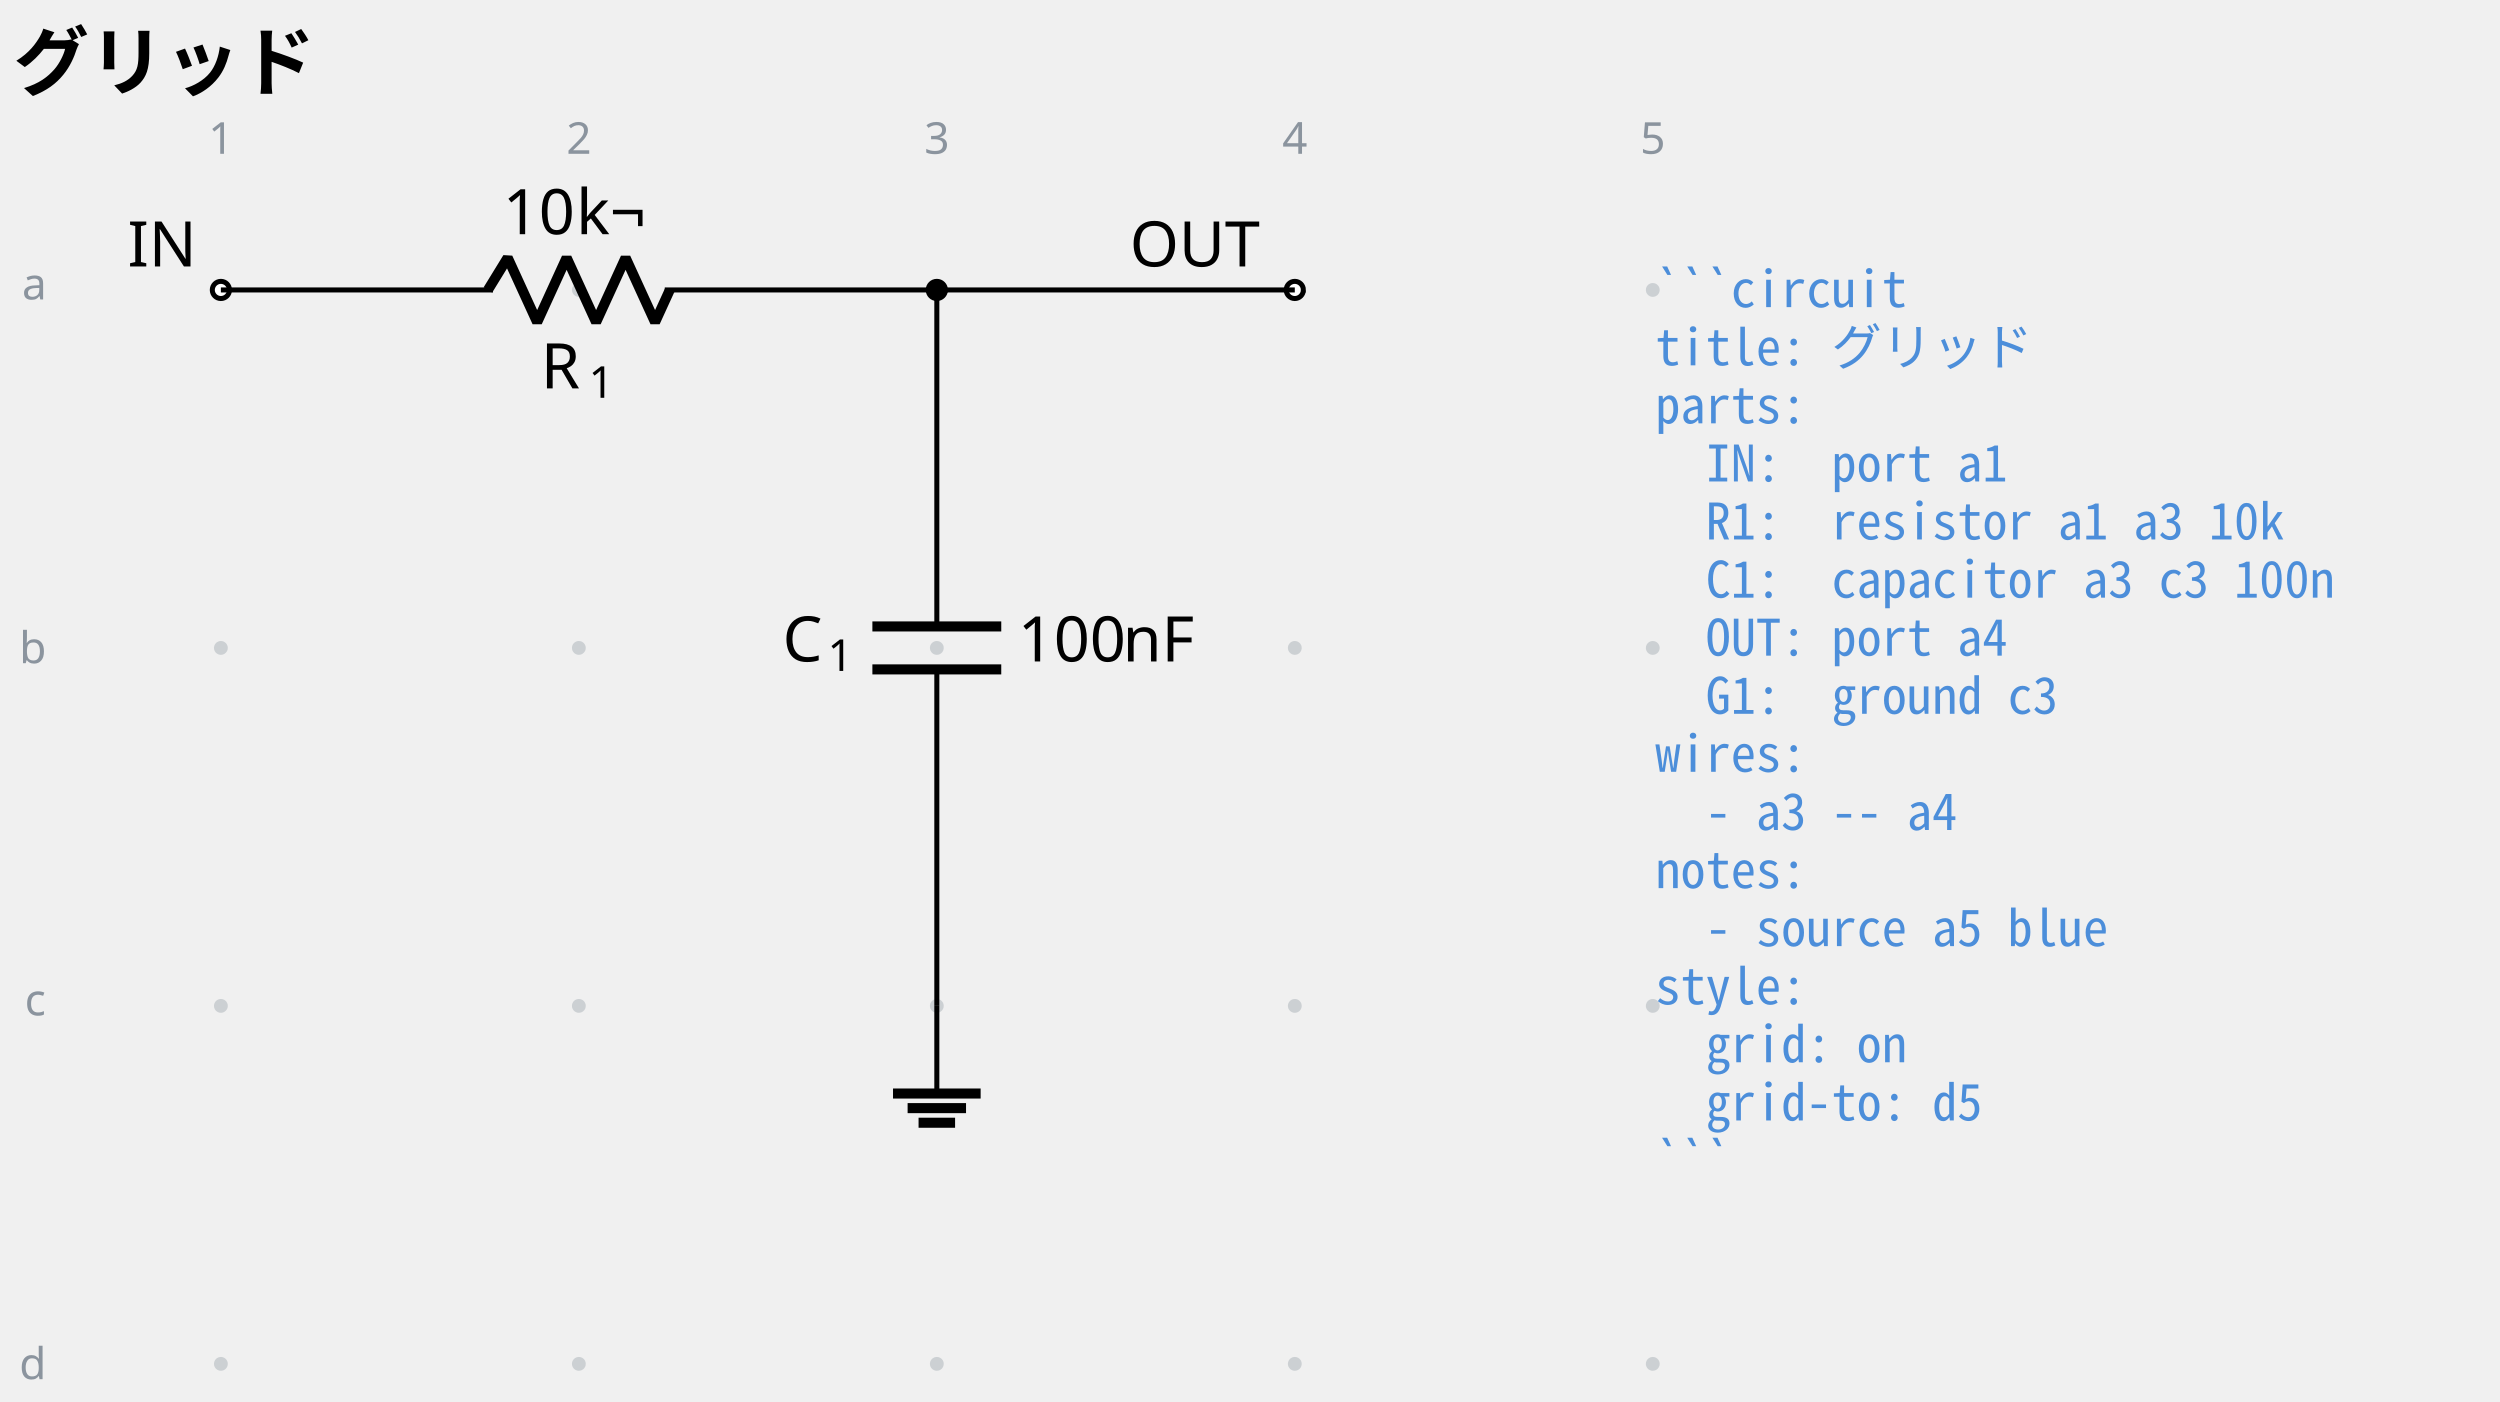
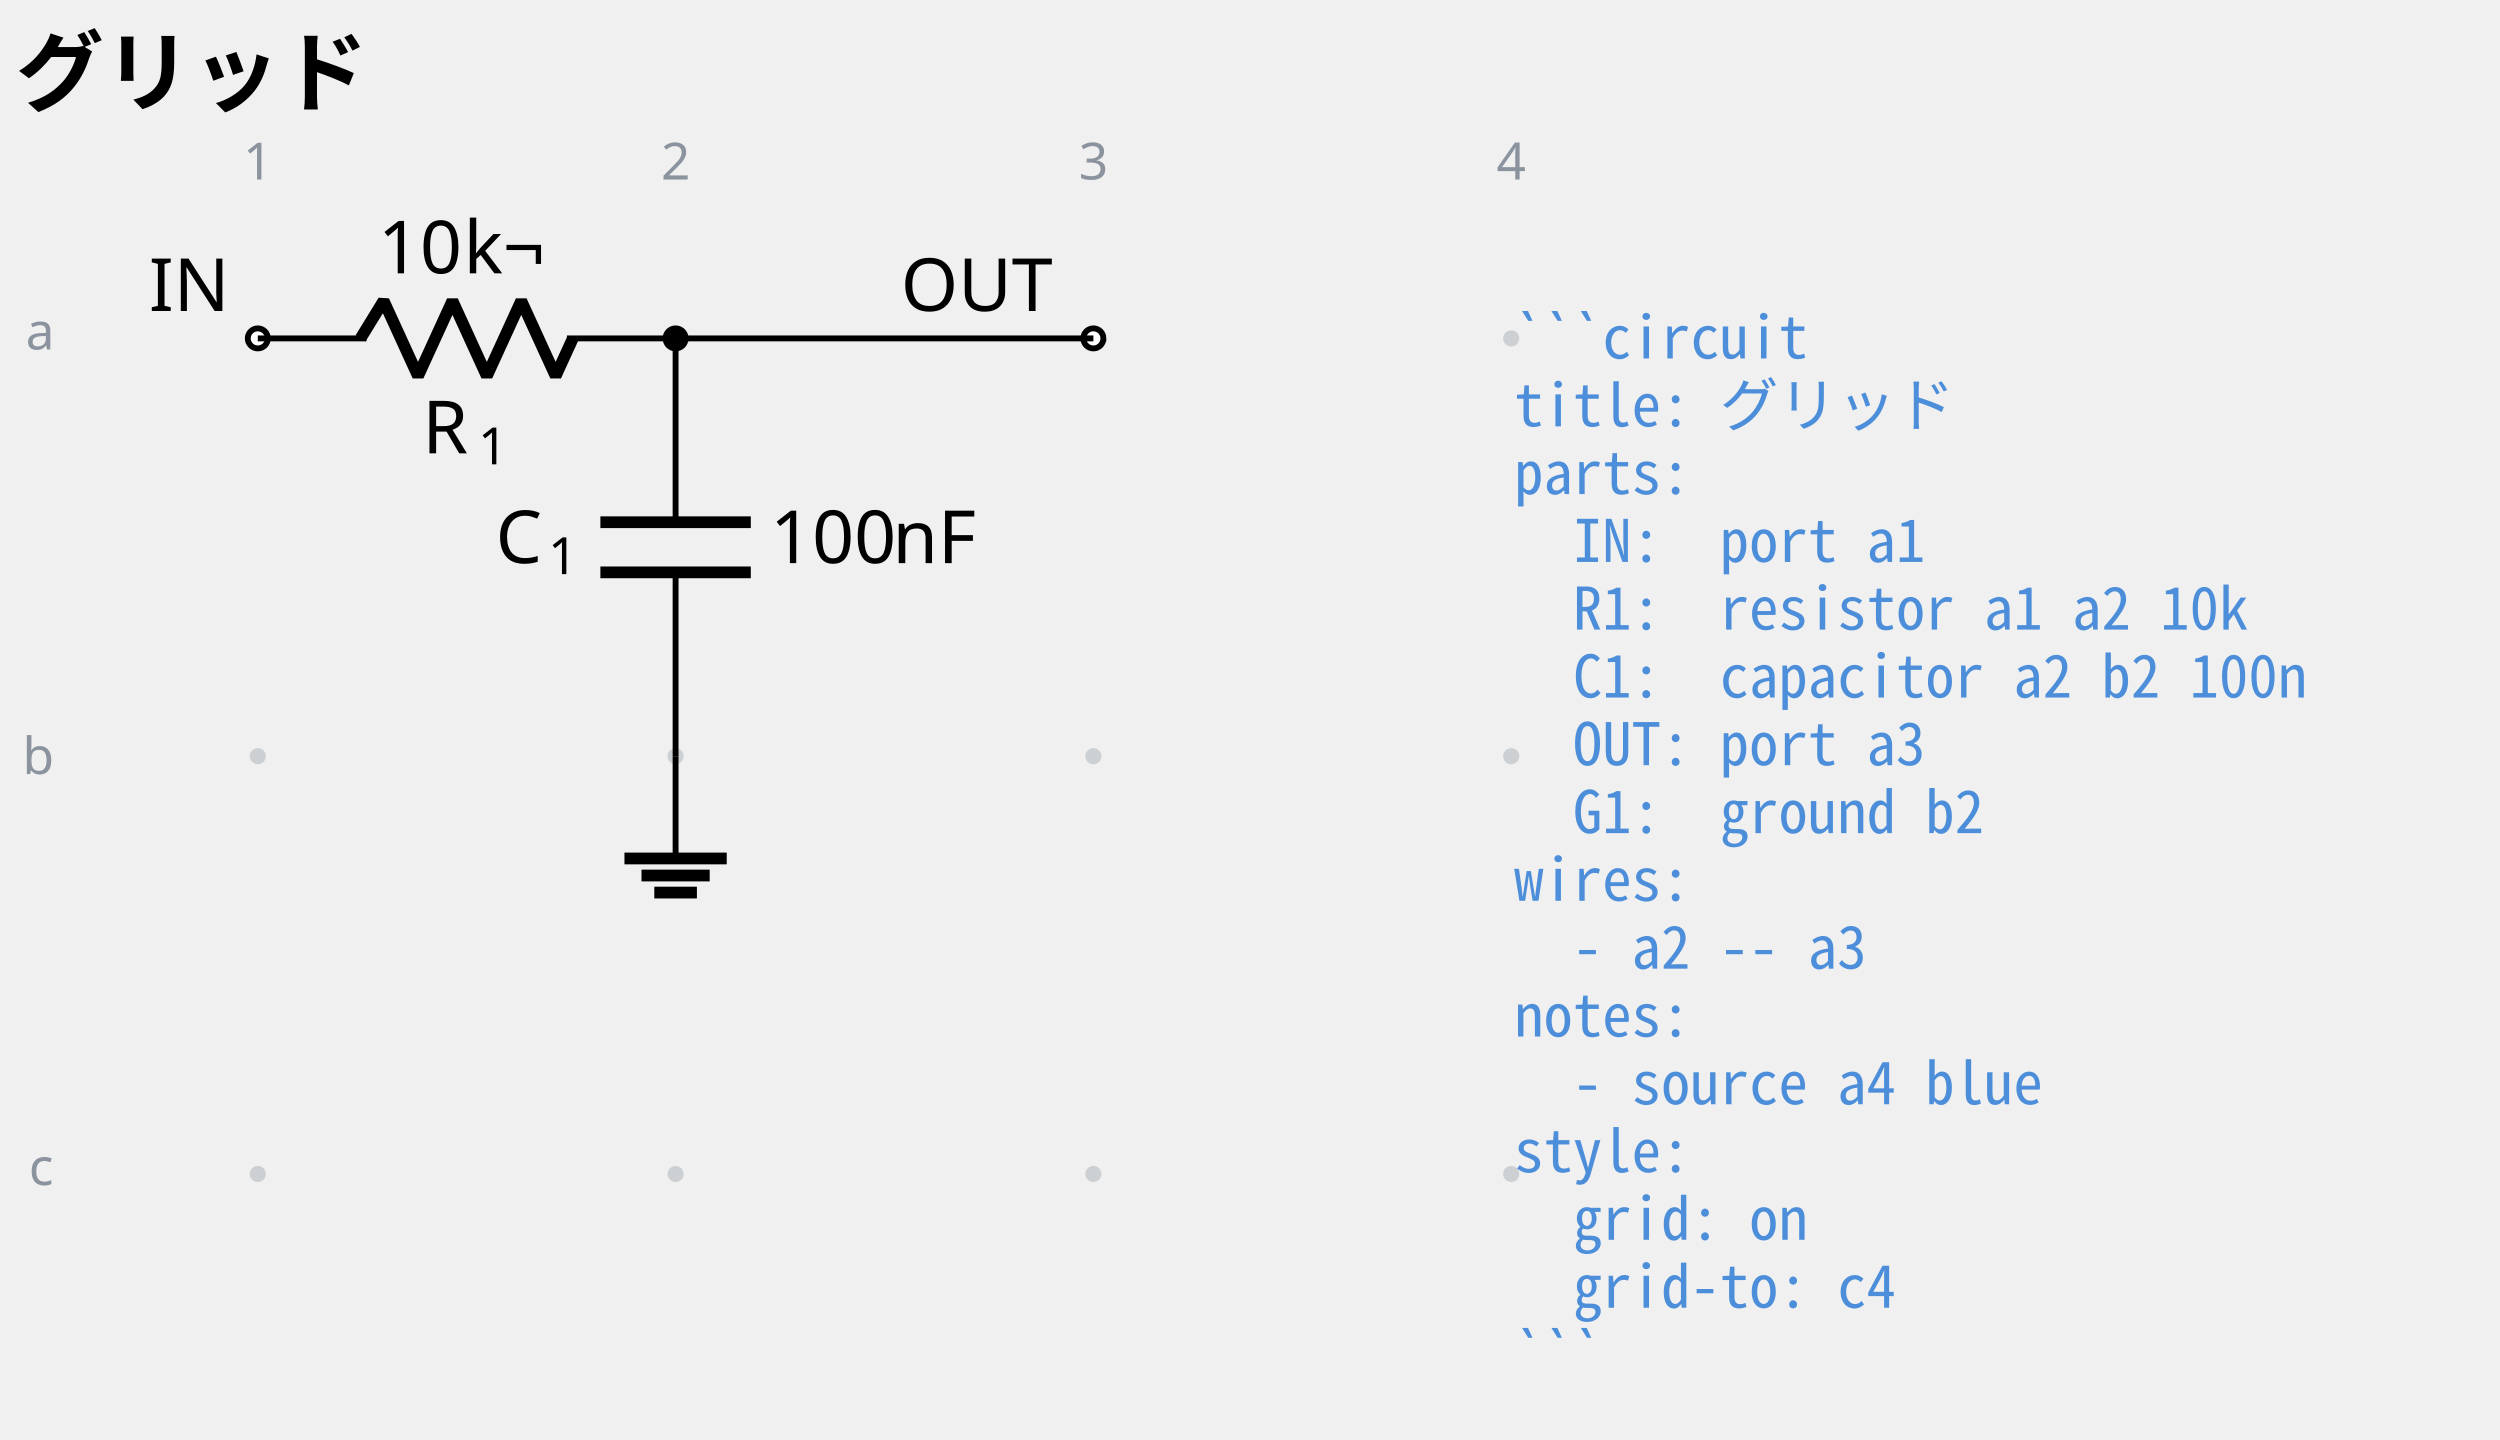
- <svg xmlns="http://www.w3.org/2000/svg" data-circuit-fence="0.1.0" fill="currentColor" width="529.887" height="297.122" viewBox="-72 -72 397.416 222.841">
+ <svg xmlns="http://www.w3.org/2000/svg" data-circuit-fence="0.1.0" fill="currentColor" width="454.013" height="261.477" viewBox="-72 -72 340.51 196.108">
  <g stroke="currentColor" stroke-miterlimit="10" stroke-width=".8">
-     <path fill="#8b949e" fill-opacity=".35" stroke="none" stroke-opacity=".35" d="M-35.787-25.909a1.1 1.1 0 1 0-2.2 0 1.1 1.1 0 0 0 2.2 0M-35.787 30.997a1.1 1.1 0 1 0-2.2 0 1.1 1.1 0 0 0 2.2 0M-35.787 87.902a1.1 1.1 0 1 0-2.2 0 1.1 1.1 0 0 0 2.2 0M-35.787 144.808a1.1 1.1 0 1 0-2.2 0 1.1 1.1 0 0 0 2.2 0M21.118-25.909a1.1 1.1 0 1 0-2.2 0 1.1 1.1 0 0 0 2.2 0M21.118 30.997a1.1 1.1 0 1 0-2.2 0 1.1 1.1 0 0 0 2.2 0M21.118 87.902a1.1 1.1 0 1 0-2.2 0 1.1 1.1 0 0 0 2.2 0M21.118 144.808a1.1 1.1 0 1 0-2.2 0 1.1 1.1 0 0 0 2.2 0M78.024-25.909a1.1 1.1 0 1 0-2.2 0 1.1 1.1 0 0 0 2.2 0M78.024 30.997a1.1 1.1 0 1 0-2.2 0 1.1 1.1 0 0 0 2.2 0M78.024 87.902a1.1 1.1 0 1 0-2.2 0 1.1 1.1 0 0 0 2.2 0M78.024 144.808a1.1 1.1 0 1 0-2.2 0 1.1 1.1 0 0 0 2.2 0M134.93-25.909a1.1 1.1 0 1 0-2.2 0 1.1 1.1 0 0 0 2.2 0M134.93 30.997a1.1 1.1 0 1 0-2.2 0 1.1 1.1 0 0 0 2.2 0M134.93 87.902a1.1 1.1 0 1 0-2.2 0 1.1 1.1 0 0 0 2.2 0M134.93 144.808a1.1 1.1 0 1 0-2.2 0 1.1 1.1 0 0 0 2.2 0M191.835-25.909a1.1 1.1 0 1 0-2.2 0 1.1 1.1 0 0 0 2.2 0M191.835 30.997a1.1 1.1 0 1 0-2.2 0 1.1 1.1 0 0 0 2.2 0M191.835 87.902a1.1 1.1 0 1 0-2.2 0 1.1 1.1 0 0 0 2.2 0M191.835 144.808a1.1 1.1 0 1 0-2.2 0 1.1 1.1 0 0 0 2.2 0m-1.1 0" />
+     <path fill="#8b949e" fill-opacity=".35" stroke="none" stroke-opacity=".35" d="M-35.787-25.909a1.1 1.1 0 1 0-2.2 0 1.1 1.1 0 0 0 2.2 0M-35.787 30.997a1.1 1.1 0 1 0-2.2 0 1.1 1.1 0 0 0 2.2 0M-35.787 87.902a1.1 1.1 0 1 0-2.2 0 1.1 1.1 0 0 0 2.2 0M21.118-25.909a1.1 1.1 0 1 0-2.2 0 1.1 1.1 0 0 0 2.2 0M21.118 30.997a1.1 1.1 0 1 0-2.2 0 1.1 1.1 0 0 0 2.2 0M21.118 87.902a1.1 1.1 0 1 0-2.2 0 1.1 1.1 0 0 0 2.2 0M78.024-25.909a1.1 1.1 0 1 0-2.2 0 1.1 1.1 0 0 0 2.2 0M78.024 30.997a1.1 1.1 0 1 0-2.2 0 1.1 1.1 0 0 0 2.2 0M78.024 87.902a1.1 1.1 0 1 0-2.2 0 1.1 1.1 0 0 0 2.2 0M134.93-25.909a1.1 1.1 0 1 0-2.2 0 1.1 1.1 0 0 0 2.2 0M134.93 30.997a1.1 1.1 0 1 0-2.2 0 1.1 1.1 0 0 0 2.2 0M134.93 87.902a1.1 1.1 0 1 0-2.2 0 1.1 1.1 0 0 0 2.2 0m-1.1 0" />
    <g fill="#8b949e" stroke="#8b949e">
      <text x="-36.887" y="-25.909" fill="#8b949e" stroke="none" font-family="cmr7" font-size="7" transform="translate(-1.993 -21.645)">1</text>
    </g>
    <g fill="#8b949e" stroke="#8b949e">
      <text x="-36.887" y="-25.909" fill="#8b949e" stroke="none" font-family="cmr7" font-size="7" transform="translate(54.912 -21.645)">2</text>
    </g>
    <g fill="#8b949e" stroke="#8b949e">
      <text x="-36.887" y="-25.909" fill="#8b949e" stroke="none" font-family="cmr7" font-size="7" transform="translate(111.818 -21.645)">3</text>
    </g>
    <g fill="#8b949e" stroke="#8b949e">
      <text x="-36.887" y="-25.909" fill="#8b949e" stroke="none" font-family="cmr7" font-size="7" transform="translate(168.723 -21.645)">4</text>
    </g>
    <g fill="#8b949e" stroke="#8b949e">
-       <text x="-36.887" y="-25.909" fill="#8b949e" stroke="none" font-family="cmr7" font-size="7" transform="translate(225.629 -21.645)">5</text>
-     </g>
-     <g fill="#8b949e" stroke="#8b949e">
      <text x="-36.887" y="-25.909" fill="#8b949e" stroke="none" font-family="cmr7" font-size="7" transform="translate(-31.62 1.507)">a</text>
    </g>
    <g fill="#8b949e" stroke="#8b949e">
      <text x="-36.887" y="-25.909" fill="#8b949e" stroke="none" font-family="cmr7" font-size="7" transform="translate(-32.05 59.336)">b</text>
    </g>
    <g fill="#8b949e" stroke="#8b949e">
      <text x="-36.887" y="-25.909" fill="#8b949e" stroke="none" font-family="cmr7" font-size="7" transform="translate(-31.189 115.318)">c</text>
    </g>
-     <g fill="#8b949e" stroke="#8b949e">
-       <text x="-36.887" y="-25.909" fill="#8b949e" stroke="none" font-family="cmr7" font-size="7" transform="translate(-32.05 173.147)">d</text>
-     </g>
    <g fill="#ffffff">
      <path d="M-35.522-25.909a1.365 1.365 0 1 0-2.73 0 1.365 1.365 0 0 0 2.73 0Zm-1.365 0" />
    </g>
    <text x="-36.887" y="-25.909" stroke="none" font-family="cmr10" font-size="10" transform="translate(-14.844 -3.733)">IN</text>
-     <path fill="none" d="M-36.887-25.909h.4m-.4 0H6.36m27.315 0h43.248m-.4 0h.4" />
+     <path fill="none" d="M-36.887-25.909h.4m-.4 0h14.795m27.315 0h14.795m-.4 0h.4" />
    <g stroke-linejoin="bevel" stroke-width="1.6">
-       <path fill="none" d="m5.561-25.909 3.143-5.121 4.686 10.243 4.685-10.243 4.686 10.243 4.686-10.243 4.686 10.243 2.343-5.122" />
+       <path fill="none" d="m-22.892-25.909 3.143-5.121 4.686 10.243 4.686-10.243 4.685 10.243 4.686-10.243L3.68-20.787l2.343-5.122" />
    </g>
    <g stroke="none">
-       <text x="-36.887" y="-25.909" font-family="cmmi10" font-size="10" transform="translate(50.866 15.648)">R</text>
-       <text x="-29.294" y="-24.409" font-family="cmr7" font-size="7" transform="translate(50.866 15.648)">1</text>
+       <text x="-36.887" y="-25.909" font-family="cmmi10" font-size="10" transform="translate(22.413 15.648)">R</text>
+       <text x="-29.294" y="-24.409" font-family="cmr7" font-size="7" transform="translate(22.413 15.648)">1</text>
    </g>
    <g stroke="none" font-family="cmr10" font-size="10">
-       <text x="-36.887" y="-25.909" transform="translate(44.822 -8.863)">10</text>
-       <text x="-25.221" y="-25.909" transform="translate(44.822 -8.863)">k¬</text>
+       <text x="-36.887" y="-25.909" transform="translate(16.37 -8.863)">10</text>
+       <text x="-25.221" y="-25.909" transform="translate(16.37 -8.863)">k¬</text>
    </g>
-     <path fill="none" d="M76.924-25.909v.4m0-.4v53.491m0 6.829v53.491m0-.4v.4" />
+     <path fill="none" d="M20.018-25.909v.4m0-.4V-.87m0 6.828v25.039m0-.4v.4" />
    <g stroke-width="1.6">
-       <path fill="none" d="M87.167 27.582H66.68m20.486 6.829H66.68" />
+       <path fill="none" d="M30.261-.87H9.775m20.486 6.828H9.775" />
    </g>
    <g stroke="none">
-       <text x="-36.887" y="-25.909" font-family="cmmi10" font-size="10" transform="translate(89.296 59.058)">C</text>
-       <text x="-29.74" y="-24.409" font-family="cmr7" font-size="7" transform="translate(89.296 59.058)">1</text>
+       <text x="-36.887" y="-25.909" font-family="cmmi10" font-size="10" transform="translate(32.39 30.606)">C</text>
+       <text x="-29.74" y="-24.409" font-family="cmr7" font-size="7" transform="translate(32.39 30.606)">1</text>
    </g>
    <g stroke="none" font-family="cmr10" font-size="10">
-       <text x="-36.887" y="-25.909" transform="translate(126.693 59.058)">100</text>
-       <text x="-20.22" y="-25.909" transform="translate(126.693 59.058)">nF</text>
+       <text x="-36.887" y="-25.909" transform="translate(69.787 30.606)">100</text>
+       <text x="-20.22" y="-25.909" transform="translate(69.787 30.606)">nF</text>
    </g>
    <g fill="#ffffff">
-       <path d="M135.195-25.909a1.365 1.365 0 1 0-2.731 0 1.365 1.365 0 0 0 2.73 0Zm-1.366 0" />
+       <path d="M78.29-25.909a1.365 1.365 0 1 0-2.732 0 1.365 1.365 0 0 0 2.731 0Zm-1.366 0" />
    </g>
-     <text x="-36.887" y="-25.909" stroke="none" font-family="cmr10" font-size="10" transform="translate(144.483 -3.733)">OUT</text>
-     <path fill="none" d="M76.924 87.902v13.93" />
-     <path fill="none" stroke-width="1.6" d="M69.959 101.833h13.93m-11.609 2.321h9.287m-7.545 2.322h5.804" />
-     <path fill="none" d="M76.924-25.909h56.905" />
-     <path d="M78.29-25.909a1.365 1.365 0 1 0-2.732 0 1.365 1.365 0 0 0 2.731 0Zm-1.366 0" />
+     <text x="-36.887" y="-25.909" stroke="none" font-family="cmr10" font-size="10" transform="translate(87.578 -3.733)">OUT</text>
+     <path fill="none" d="M20.018 30.997v13.93" />
+     <path fill="none" stroke-width="1.6" d="M13.053 44.927h13.93M15.376 47.25h9.287m-7.546 2.322h5.804" />
+     <path fill="none" d="M20.018-25.909h56.906" />
+     <path d="M21.384-25.909a1.365 1.365 0 1 0-2.731 0 1.365 1.365 0 0 0 2.73 0Zm-1.366 0" />
    <g>
-       <text x="-36.887" y="-25.909" fill="#4c8eda" stroke="none" font-family="'Noto Sans Mono CJK JP',ui-monospace,'SFMono-Regular',Consolas,'Liberation Mono',monospace" font-size="8" transform="translate(228.022 2.733)" xml:space="preserve">```circuit</text>
+       <text x="-36.887" y="-25.909" fill="#4c8eda" stroke="none" font-family="'Noto Sans Mono CJK JP',ui-monospace,'SFMono-Regular',Consolas,'Liberation Mono',monospace" font-size="8" transform="translate(171.116 2.733)" xml:space="preserve">```circuit</text>
    </g>
    <g>
-       <text x="-36.887" y="-25.909" fill="#4c8eda" stroke="none" font-family="'Noto Sans Mono CJK JP',ui-monospace,'SFMono-Regular',Consolas,'Liberation Mono',monospace" font-size="8" transform="translate(228.022 11.98)" xml:space="preserve">title: グリッド</text>
+       <text x="-36.887" y="-25.909" fill="#4c8eda" stroke="none" font-family="'Noto Sans Mono CJK JP',ui-monospace,'SFMono-Regular',Consolas,'Liberation Mono',monospace" font-size="8" transform="translate(171.116 11.98)" xml:space="preserve">title: グリッド</text>
    </g>
    <g>
-       <text x="-36.887" y="-25.909" fill="#4c8eda" stroke="none" font-family="'Noto Sans Mono CJK JP',ui-monospace,'SFMono-Regular',Consolas,'Liberation Mono',monospace" font-size="8" transform="translate(228.022 21.2)" xml:space="preserve">parts:</text>
+       <text x="-36.887" y="-25.909" fill="#4c8eda" stroke="none" font-family="'Noto Sans Mono CJK JP',ui-monospace,'SFMono-Regular',Consolas,'Liberation Mono',monospace" font-size="8" transform="translate(171.116 21.2)" xml:space="preserve">parts:</text>
    </g>
    <g>
-       <text x="-36.887" y="-25.909" fill="#4c8eda" stroke="none" font-family="'Noto Sans Mono CJK JP',ui-monospace,'SFMono-Regular',Consolas,'Liberation Mono',monospace" font-size="8" transform="translate(228.022 30.446)" xml:space="preserve">  IN:  port a1</text>
+       <text x="-36.887" y="-25.909" fill="#4c8eda" stroke="none" font-family="'Noto Sans Mono CJK JP',ui-monospace,'SFMono-Regular',Consolas,'Liberation Mono',monospace" font-size="8" transform="translate(171.116 30.446)" xml:space="preserve">  IN:  port a1</text>
    </g>
    <g>
-       <text x="-36.887" y="-25.909" fill="#4c8eda" stroke="none" font-family="'Noto Sans Mono CJK JP',ui-monospace,'SFMono-Regular',Consolas,'Liberation Mono',monospace" font-size="8" transform="translate(228.022 39.665)" xml:space="preserve">  R1:  resistor a1 a3 10k</text>
+       <text x="-36.887" y="-25.909" fill="#4c8eda" stroke="none" font-family="'Noto Sans Mono CJK JP',ui-monospace,'SFMono-Regular',Consolas,'Liberation Mono',monospace" font-size="8" transform="translate(171.116 39.665)" xml:space="preserve">  R1:  resistor a1 a2 10k</text>
    </g>
    <g>
-       <text x="-36.887" y="-25.909" fill="#4c8eda" stroke="none" font-family="'Noto Sans Mono CJK JP',ui-monospace,'SFMono-Regular',Consolas,'Liberation Mono',monospace" font-size="8" transform="translate(228.022 48.912)" xml:space="preserve">  C1:  capacitor a3 c3 100n</text>
+       <text x="-36.887" y="-25.909" fill="#4c8eda" stroke="none" font-family="'Noto Sans Mono CJK JP',ui-monospace,'SFMono-Regular',Consolas,'Liberation Mono',monospace" font-size="8" transform="translate(171.116 48.912)" xml:space="preserve">  C1:  capacitor a2 b2 100n</text>
    </g>
    <g>
-       <text x="-36.887" y="-25.909" fill="#4c8eda" stroke="none" font-family="'Noto Sans Mono CJK JP',ui-monospace,'SFMono-Regular',Consolas,'Liberation Mono',monospace" font-size="8" transform="translate(228.022 58.131)" xml:space="preserve">  OUT: port a4</text>
+       <text x="-36.887" y="-25.909" fill="#4c8eda" stroke="none" font-family="'Noto Sans Mono CJK JP',ui-monospace,'SFMono-Regular',Consolas,'Liberation Mono',monospace" font-size="8" transform="translate(171.116 58.131)" xml:space="preserve">  OUT: port a3</text>
    </g>
    <g>
-       <text x="-36.887" y="-25.909" fill="#4c8eda" stroke="none" font-family="'Noto Sans Mono CJK JP',ui-monospace,'SFMono-Regular',Consolas,'Liberation Mono',monospace" font-size="8" transform="translate(228.022 67.378)" xml:space="preserve">  G1:  ground c3</text>
+       <text x="-36.887" y="-25.909" fill="#4c8eda" stroke="none" font-family="'Noto Sans Mono CJK JP',ui-monospace,'SFMono-Regular',Consolas,'Liberation Mono',monospace" font-size="8" transform="translate(171.116 67.378)" xml:space="preserve">  G1:  ground b2</text>
    </g>
    <g>
-       <text x="-36.887" y="-25.909" fill="#4c8eda" stroke="none" font-family="'Noto Sans Mono CJK JP',ui-monospace,'SFMono-Regular',Consolas,'Liberation Mono',monospace" font-size="8" transform="translate(228.022 76.596)" xml:space="preserve">wires:</text>
+       <text x="-36.887" y="-25.909" fill="#4c8eda" stroke="none" font-family="'Noto Sans Mono CJK JP',ui-monospace,'SFMono-Regular',Consolas,'Liberation Mono',monospace" font-size="8" transform="translate(171.116 76.596)" xml:space="preserve">wires:</text>
    </g>
    <g>
-       <text x="-36.887" y="-25.909" fill="#4c8eda" stroke="none" font-family="'Noto Sans Mono CJK JP',ui-monospace,'SFMono-Regular',Consolas,'Liberation Mono',monospace" font-size="8" transform="translate(228.022 85.844)" xml:space="preserve">  - a3 -- a4</text>
+       <text x="-36.887" y="-25.909" fill="#4c8eda" stroke="none" font-family="'Noto Sans Mono CJK JP',ui-monospace,'SFMono-Regular',Consolas,'Liberation Mono',monospace" font-size="8" transform="translate(171.116 85.844)" xml:space="preserve">  - a2 -- a3</text>
    </g>
    <g>
-       <text x="-36.887" y="-25.909" fill="#4c8eda" stroke="none" font-family="'Noto Sans Mono CJK JP',ui-monospace,'SFMono-Regular',Consolas,'Liberation Mono',monospace" font-size="8" transform="translate(228.022 95.091)" xml:space="preserve">notes:</text>
+       <text x="-36.887" y="-25.909" fill="#4c8eda" stroke="none" font-family="'Noto Sans Mono CJK JP',ui-monospace,'SFMono-Regular',Consolas,'Liberation Mono',monospace" font-size="8" transform="translate(171.116 95.091)" xml:space="preserve">notes:</text>
    </g>
    <g>
-       <text x="-36.887" y="-25.909" fill="#4c8eda" stroke="none" font-family="'Noto Sans Mono CJK JP',ui-monospace,'SFMono-Regular',Consolas,'Liberation Mono',monospace" font-size="8" transform="translate(228.022 104.31)" xml:space="preserve">  - source a5 blue</text>
+       <text x="-36.887" y="-25.909" fill="#4c8eda" stroke="none" font-family="'Noto Sans Mono CJK JP',ui-monospace,'SFMono-Regular',Consolas,'Liberation Mono',monospace" font-size="8" transform="translate(171.116 104.31)" xml:space="preserve">  - source a4 blue</text>
    </g>
    <g>
-       <text x="-36.887" y="-25.909" fill="#4c8eda" stroke="none" font-family="'Noto Sans Mono CJK JP',ui-monospace,'SFMono-Regular',Consolas,'Liberation Mono',monospace" font-size="8" transform="translate(228.022 113.557)" xml:space="preserve">style:</text>
+       <text x="-36.887" y="-25.909" fill="#4c8eda" stroke="none" font-family="'Noto Sans Mono CJK JP',ui-monospace,'SFMono-Regular',Consolas,'Liberation Mono',monospace" font-size="8" transform="translate(171.116 113.557)" xml:space="preserve">style:</text>
    </g>
    <g>
-       <text x="-36.887" y="-25.909" fill="#4c8eda" stroke="none" font-family="'Noto Sans Mono CJK JP',ui-monospace,'SFMono-Regular',Consolas,'Liberation Mono',monospace" font-size="8" transform="translate(228.022 122.775)" xml:space="preserve">  grid: on</text>
+       <text x="-36.887" y="-25.909" fill="#4c8eda" stroke="none" font-family="'Noto Sans Mono CJK JP',ui-monospace,'SFMono-Regular',Consolas,'Liberation Mono',monospace" font-size="8" transform="translate(171.116 122.775)" xml:space="preserve">  grid: on</text>
    </g>
    <g>
-       <text x="-36.887" y="-25.909" fill="#4c8eda" stroke="none" font-family="'Noto Sans Mono CJK JP',ui-monospace,'SFMono-Regular',Consolas,'Liberation Mono',monospace" font-size="8" transform="translate(228.022 132.023)" xml:space="preserve">  grid-to: d5</text>
+       <text x="-36.887" y="-25.909" fill="#4c8eda" stroke="none" font-family="'Noto Sans Mono CJK JP',ui-monospace,'SFMono-Regular',Consolas,'Liberation Mono',monospace" font-size="8" transform="translate(171.116 132.023)" xml:space="preserve">  grid-to: c4</text>
    </g>
    <g>
-       <text x="-36.887" y="-25.909" fill="#4c8eda" stroke="none" font-family="'Noto Sans Mono CJK JP',ui-monospace,'SFMono-Regular',Consolas,'Liberation Mono',monospace" font-size="8" transform="translate(228.022 141.241)" xml:space="preserve">```</text>
+       <text x="-36.887" y="-25.909" fill="#4c8eda" stroke="none" font-family="'Noto Sans Mono CJK JP',ui-monospace,'SFMono-Regular',Consolas,'Liberation Mono',monospace" font-size="8" transform="translate(171.116 141.241)" xml:space="preserve">```</text>
    </g>
    <g>
      <text x="-36.887" y="-25.909" fill="currentColor" stroke="none" font-family="'Noto Sans CJK JP','Noto Sans JP','Hiragino Sans','Yu Gothic',sans-serif" font-size="12" transform="translate(-32.983 -31.889)" font-weight="bold">グリッド</text>
    </g>
  </g>
</svg>
